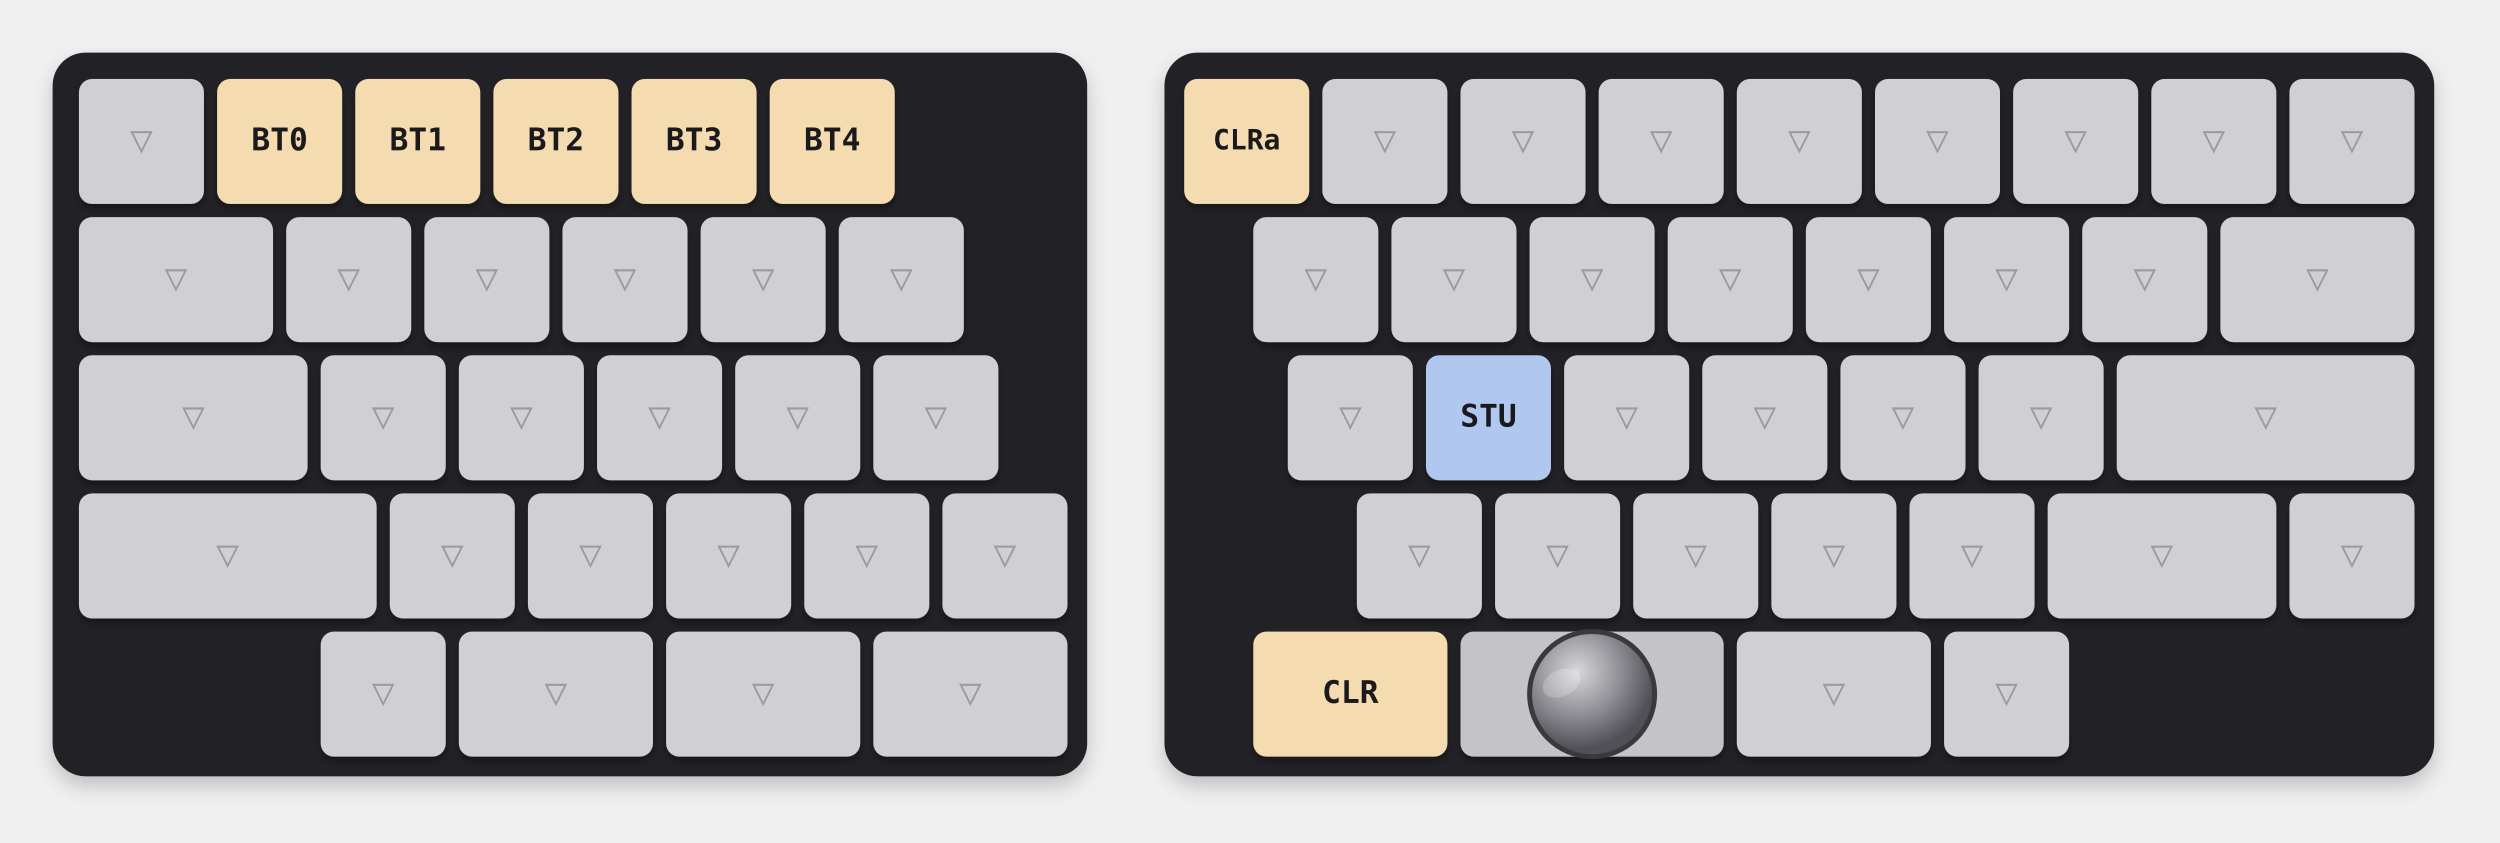
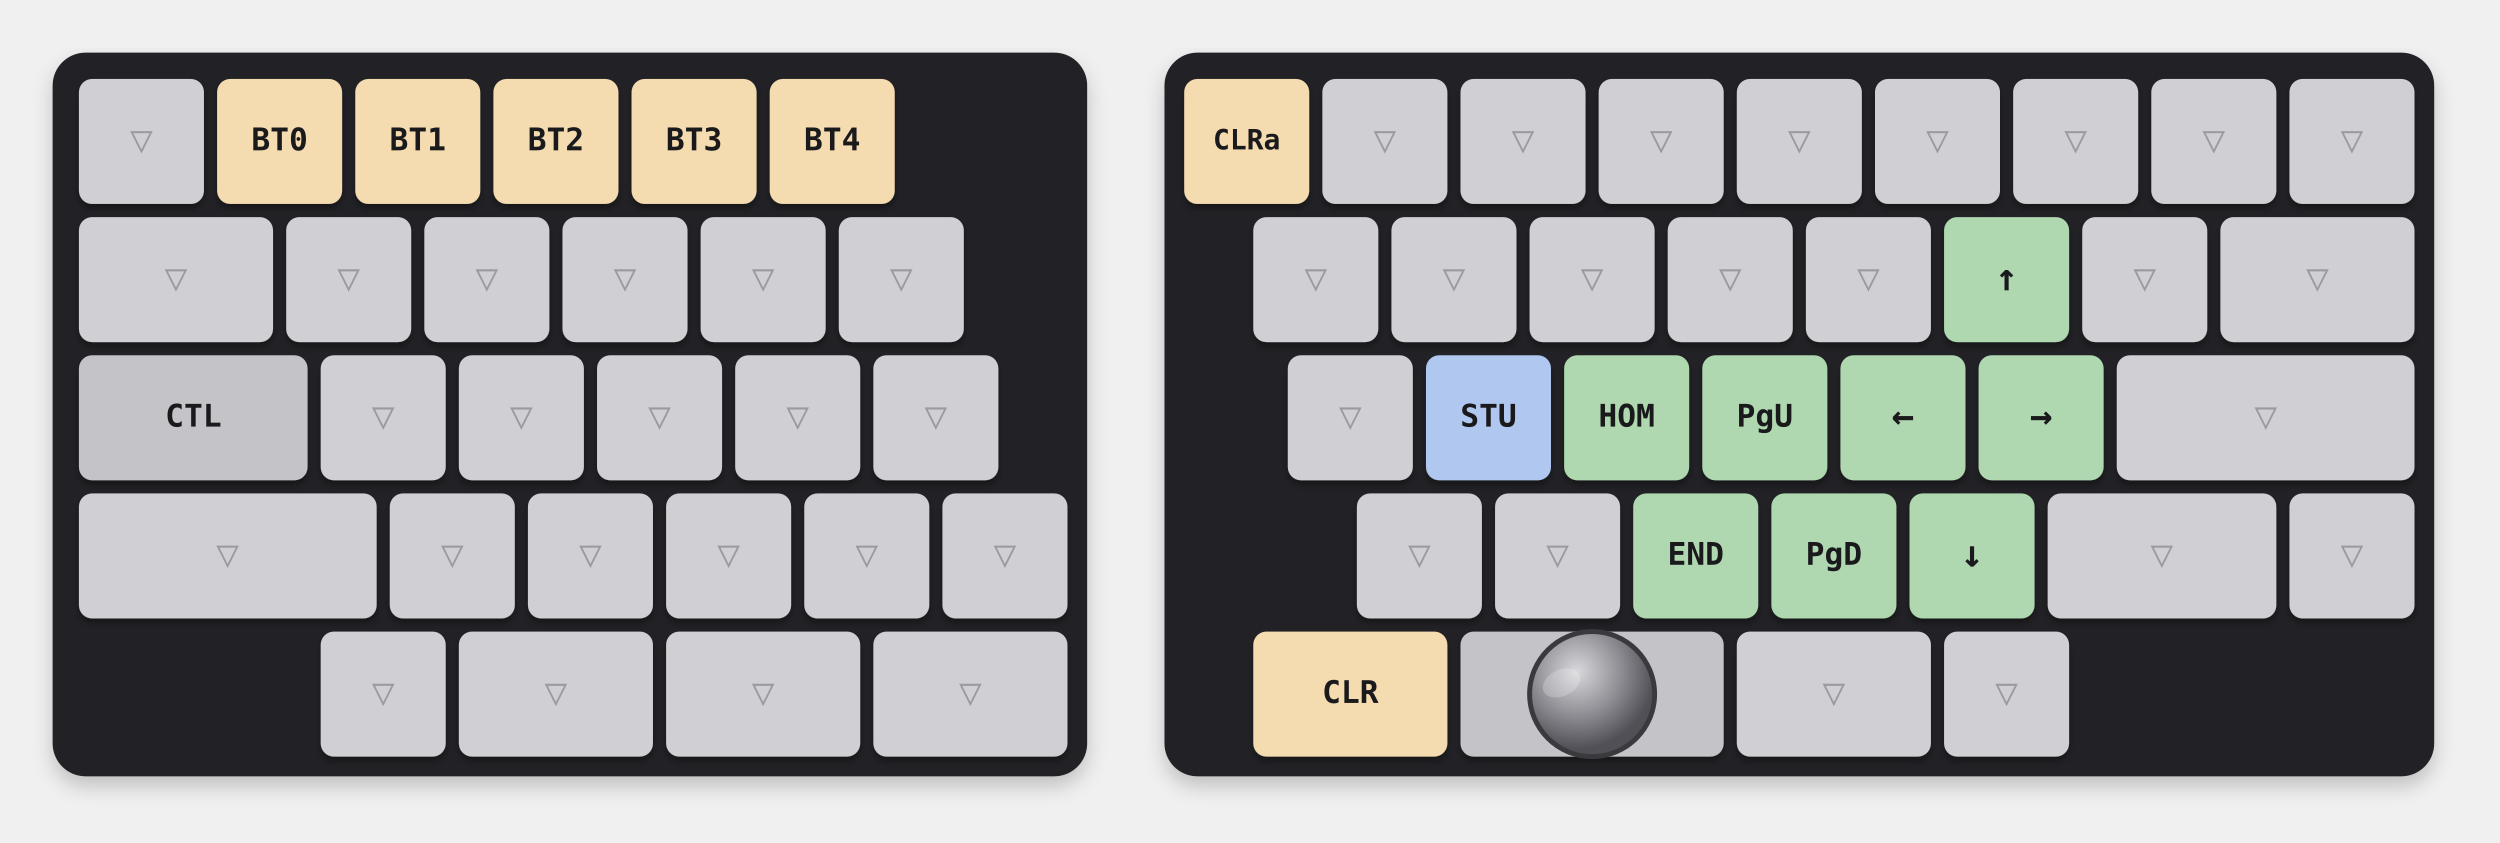
<svg xmlns="http://www.w3.org/2000/svg" width="760" height="256" viewBox="0 0 760 256">
  <defs>
    <radialGradient id="tbg" cx="38%" cy="32%" r="62%">
      <stop offset="0%" stop-color="#d8d8dc" />
      <stop offset="55%" stop-color="#909096" />
      <stop offset="100%" stop-color="#505056" />
    </radialGradient>
    <filter id="ks" x="-5%" y="-10%" width="115%" height="130%">
      <feDropShadow dx="0" dy="1.5" stdDeviation="1" flood-color="#00000055" />
    </filter>
    <filter id="ps" x="-2%" y="-2%" width="108%" height="110%">
      <feDropShadow dx="0" dy="3" stdDeviation="3" flood-color="#00000033" />
    </filter>
  </defs>
  <rect x="16" y="16" width="314.5" height="220.0" rx="10" fill="#242426" filter="url(#ps)" />
  <rect x="354.0" y="16" width="386.0" height="220.0" rx="10" fill="#242426" filter="url(#ps)" />
  <rect x="24.0" y="24" width="38" height="38" rx="4" fill="#d0d0d4" filter="url(#ks)" />
  <text x="43.0" y="43" font-size="11.5" font-weight="600" font-family="'SF Mono',Menlo,Consolas,monospace" fill="#9a9aa0" text-anchor="middle" dominant-baseline="middle">▽</text>
  <rect x="66.0" y="24" width="38" height="38" rx="4" fill="#f5dbb0" filter="url(#ks)" />
  <text x="85.0" y="43" font-size="9.5" font-weight="600" font-family="'SF Mono',Menlo,Consolas,monospace" fill="#1a1a1c" text-anchor="middle" dominant-baseline="middle">BT0</text>
  <rect x="108.0" y="24" width="38" height="38" rx="4" fill="#f5dbb0" filter="url(#ks)" />
  <text x="127.0" y="43" font-size="9.5" font-weight="600" font-family="'SF Mono',Menlo,Consolas,monospace" fill="#1a1a1c" text-anchor="middle" dominant-baseline="middle">BT1</text>
  <rect x="150.0" y="24" width="38" height="38" rx="4" fill="#f5dbb0" filter="url(#ks)" />
  <text x="169.0" y="43" font-size="9.5" font-weight="600" font-family="'SF Mono',Menlo,Consolas,monospace" fill="#1a1a1c" text-anchor="middle" dominant-baseline="middle">BT2</text>
  <rect x="192.0" y="24" width="38" height="38" rx="4" fill="#f5dbb0" filter="url(#ks)" />
  <text x="211.0" y="43" font-size="9.5" font-weight="600" font-family="'SF Mono',Menlo,Consolas,monospace" fill="#1a1a1c" text-anchor="middle" dominant-baseline="middle">BT3</text>
  <rect x="234.0" y="24" width="38" height="38" rx="4" fill="#f5dbb0" filter="url(#ks)" />
  <text x="253.0" y="43" font-size="9.5" font-weight="600" font-family="'SF Mono',Menlo,Consolas,monospace" fill="#1a1a1c" text-anchor="middle" dominant-baseline="middle">BT4</text>
  <rect x="360.0" y="24" width="38" height="38" rx="4" fill="#f5dbb0" filter="url(#ks)" />
  <text x="379.0" y="43" font-size="8.5" font-weight="600" font-family="'SF Mono',Menlo,Consolas,monospace" fill="#1a1a1c" text-anchor="middle" dominant-baseline="middle">CLRa</text>
  <rect x="402.0" y="24" width="38" height="38" rx="4" fill="#d0d0d4" filter="url(#ks)" />
  <text x="421.0" y="43" font-size="11.5" font-weight="600" font-family="'SF Mono',Menlo,Consolas,monospace" fill="#9a9aa0" text-anchor="middle" dominant-baseline="middle">▽</text>
  <rect x="444.0" y="24" width="38" height="38" rx="4" fill="#d0d0d4" filter="url(#ks)" />
  <text x="463.0" y="43" font-size="11.5" font-weight="600" font-family="'SF Mono',Menlo,Consolas,monospace" fill="#9a9aa0" text-anchor="middle" dominant-baseline="middle">▽</text>
  <rect x="486.0" y="24" width="38" height="38" rx="4" fill="#d0d0d4" filter="url(#ks)" />
  <text x="505.0" y="43" font-size="11.5" font-weight="600" font-family="'SF Mono',Menlo,Consolas,monospace" fill="#9a9aa0" text-anchor="middle" dominant-baseline="middle">▽</text>
  <rect x="528.0" y="24" width="38" height="38" rx="4" fill="#d0d0d4" filter="url(#ks)" />
  <text x="547.0" y="43" font-size="11.5" font-weight="600" font-family="'SF Mono',Menlo,Consolas,monospace" fill="#9a9aa0" text-anchor="middle" dominant-baseline="middle">▽</text>
  <rect x="570.0" y="24" width="38" height="38" rx="4" fill="#d0d0d4" filter="url(#ks)" />
  <text x="589.0" y="43" font-size="11.5" font-weight="600" font-family="'SF Mono',Menlo,Consolas,monospace" fill="#9a9aa0" text-anchor="middle" dominant-baseline="middle">▽</text>
  <rect x="612.0" y="24" width="38" height="38" rx="4" fill="#d0d0d4" filter="url(#ks)" />
  <text x="631.0" y="43" font-size="11.5" font-weight="600" font-family="'SF Mono',Menlo,Consolas,monospace" fill="#9a9aa0" text-anchor="middle" dominant-baseline="middle">▽</text>
  <rect x="654.0" y="24" width="38" height="38" rx="4" fill="#d0d0d4" filter="url(#ks)" />
  <text x="673.0" y="43" font-size="11.5" font-weight="600" font-family="'SF Mono',Menlo,Consolas,monospace" fill="#9a9aa0" text-anchor="middle" dominant-baseline="middle">▽</text>
  <rect x="696.0" y="24" width="38" height="38" rx="4" fill="#d0d0d4" filter="url(#ks)" />
  <text x="715.0" y="43" font-size="11.5" font-weight="600" font-family="'SF Mono',Menlo,Consolas,monospace" fill="#9a9aa0" text-anchor="middle" dominant-baseline="middle">▽</text>
  <rect x="24.0" y="66" width="59" height="38" rx="4" fill="#d0d0d4" filter="url(#ks)" />
  <text x="53.5" y="85" font-size="11.5" font-weight="600" font-family="'SF Mono',Menlo,Consolas,monospace" fill="#9a9aa0" text-anchor="middle" dominant-baseline="middle">▽</text>
  <rect x="87.0" y="66" width="38" height="38" rx="4" fill="#d0d0d4" filter="url(#ks)" />
  <text x="106.0" y="85" font-size="11.5" font-weight="600" font-family="'SF Mono',Menlo,Consolas,monospace" fill="#9a9aa0" text-anchor="middle" dominant-baseline="middle">▽</text>
  <rect x="129.0" y="66" width="38" height="38" rx="4" fill="#d0d0d4" filter="url(#ks)" />
  <text x="148.0" y="85" font-size="11.5" font-weight="600" font-family="'SF Mono',Menlo,Consolas,monospace" fill="#9a9aa0" text-anchor="middle" dominant-baseline="middle">▽</text>
  <rect x="171.0" y="66" width="38" height="38" rx="4" fill="#d0d0d4" filter="url(#ks)" />
  <text x="190.0" y="85" font-size="11.5" font-weight="600" font-family="'SF Mono',Menlo,Consolas,monospace" fill="#9a9aa0" text-anchor="middle" dominant-baseline="middle">▽</text>
  <rect x="213.0" y="66" width="38" height="38" rx="4" fill="#d0d0d4" filter="url(#ks)" />
  <text x="232.0" y="85" font-size="11.5" font-weight="600" font-family="'SF Mono',Menlo,Consolas,monospace" fill="#9a9aa0" text-anchor="middle" dominant-baseline="middle">▽</text>
  <rect x="255.0" y="66" width="38" height="38" rx="4" fill="#d0d0d4" filter="url(#ks)" />
  <text x="274.0" y="85" font-size="11.5" font-weight="600" font-family="'SF Mono',Menlo,Consolas,monospace" fill="#9a9aa0" text-anchor="middle" dominant-baseline="middle">▽</text>
  <rect x="381.0" y="66" width="38" height="38" rx="4" fill="#d0d0d4" filter="url(#ks)" />
  <text x="400.0" y="85" font-size="11.5" font-weight="600" font-family="'SF Mono',Menlo,Consolas,monospace" fill="#9a9aa0" text-anchor="middle" dominant-baseline="middle">▽</text>
  <rect x="423.0" y="66" width="38" height="38" rx="4" fill="#d0d0d4" filter="url(#ks)" />
  <text x="442.0" y="85" font-size="11.5" font-weight="600" font-family="'SF Mono',Menlo,Consolas,monospace" fill="#9a9aa0" text-anchor="middle" dominant-baseline="middle">▽</text>
  <rect x="465.0" y="66" width="38" height="38" rx="4" fill="#d0d0d4" filter="url(#ks)" />
  <text x="484.0" y="85" font-size="11.5" font-weight="600" font-family="'SF Mono',Menlo,Consolas,monospace" fill="#9a9aa0" text-anchor="middle" dominant-baseline="middle">▽</text>
  <rect x="507.0" y="66" width="38" height="38" rx="4" fill="#d0d0d4" filter="url(#ks)" />
  <text x="526.0" y="85" font-size="11.5" font-weight="600" font-family="'SF Mono',Menlo,Consolas,monospace" fill="#9a9aa0" text-anchor="middle" dominant-baseline="middle">▽</text>
  <rect x="549.0" y="66" width="38" height="38" rx="4" fill="#d0d0d4" filter="url(#ks)" />
  <text x="568.0" y="85" font-size="11.5" font-weight="600" font-family="'SF Mono',Menlo,Consolas,monospace" fill="#9a9aa0" text-anchor="middle" dominant-baseline="middle">▽</text>
-   <rect x="591.0" y="66" width="38" height="38" rx="4" fill="#d0d0d4" filter="url(#ks)" />
-   <text x="610.0" y="85" font-size="11.5" font-weight="600" font-family="'SF Mono',Menlo,Consolas,monospace" fill="#9a9aa0" text-anchor="middle" dominant-baseline="middle">▽</text>
+   <rect x="591.0" y="66" width="38" height="38" rx="4" fill="#b0d8b0" filter="url(#ks)" />
+   <text x="610.0" y="85" font-size="11.5" font-weight="600" font-family="'SF Mono',Menlo,Consolas,monospace" fill="#1a1a1c" text-anchor="middle" dominant-baseline="middle">↑</text>
  <rect x="633.0" y="66" width="38" height="38" rx="4" fill="#d0d0d4" filter="url(#ks)" />
  <text x="652.0" y="85" font-size="11.5" font-weight="600" font-family="'SF Mono',Menlo,Consolas,monospace" fill="#9a9aa0" text-anchor="middle" dominant-baseline="middle">▽</text>
  <rect x="675.0" y="66" width="59" height="38" rx="4" fill="#d0d0d4" filter="url(#ks)" />
  <text x="704.5" y="85" font-size="11.5" font-weight="600" font-family="'SF Mono',Menlo,Consolas,monospace" fill="#9a9aa0" text-anchor="middle" dominant-baseline="middle">▽</text>
-   <rect x="24.0" y="108" width="69.5" height="38" rx="4" fill="#d0d0d4" filter="url(#ks)" />
-   <text x="58.8" y="127" font-size="11.5" font-weight="600" font-family="'SF Mono',Menlo,Consolas,monospace" fill="#9a9aa0" text-anchor="middle" dominant-baseline="middle">▽</text>
+   <rect x="24.0" y="108" width="69.5" height="38" rx="4" fill="#c4c4c8" filter="url(#ks)" />
+   <text x="58.8" y="127" font-size="9.5" font-weight="600" font-family="'SF Mono',Menlo,Consolas,monospace" fill="#1a1a1c" text-anchor="middle" dominant-baseline="middle">CTL</text>
  <rect x="97.5" y="108" width="38" height="38" rx="4" fill="#d0d0d4" filter="url(#ks)" />
  <text x="116.5" y="127" font-size="11.5" font-weight="600" font-family="'SF Mono',Menlo,Consolas,monospace" fill="#9a9aa0" text-anchor="middle" dominant-baseline="middle">▽</text>
  <rect x="139.5" y="108" width="38" height="38" rx="4" fill="#d0d0d4" filter="url(#ks)" />
  <text x="158.5" y="127" font-size="11.5" font-weight="600" font-family="'SF Mono',Menlo,Consolas,monospace" fill="#9a9aa0" text-anchor="middle" dominant-baseline="middle">▽</text>
  <rect x="181.5" y="108" width="38" height="38" rx="4" fill="#d0d0d4" filter="url(#ks)" />
  <text x="200.5" y="127" font-size="11.5" font-weight="600" font-family="'SF Mono',Menlo,Consolas,monospace" fill="#9a9aa0" text-anchor="middle" dominant-baseline="middle">▽</text>
  <rect x="223.5" y="108" width="38" height="38" rx="4" fill="#d0d0d4" filter="url(#ks)" />
  <text x="242.5" y="127" font-size="11.5" font-weight="600" font-family="'SF Mono',Menlo,Consolas,monospace" fill="#9a9aa0" text-anchor="middle" dominant-baseline="middle">▽</text>
  <rect x="265.5" y="108" width="38" height="38" rx="4" fill="#d0d0d4" filter="url(#ks)" />
  <text x="284.5" y="127" font-size="11.5" font-weight="600" font-family="'SF Mono',Menlo,Consolas,monospace" fill="#9a9aa0" text-anchor="middle" dominant-baseline="middle">▽</text>
  <rect x="391.5" y="108" width="38" height="38" rx="4" fill="#d0d0d4" filter="url(#ks)" />
  <text x="410.5" y="127" font-size="11.5" font-weight="600" font-family="'SF Mono',Menlo,Consolas,monospace" fill="#9a9aa0" text-anchor="middle" dominant-baseline="middle">▽</text>
  <rect x="433.5" y="108" width="38" height="38" rx="4" fill="#b0c8f0" filter="url(#ks)" />
  <text x="452.5" y="127" font-size="9.5" font-weight="600" font-family="'SF Mono',Menlo,Consolas,monospace" fill="#1a1a1c" text-anchor="middle" dominant-baseline="middle">STU</text>
-   <rect x="475.5" y="108" width="38" height="38" rx="4" fill="#d0d0d4" filter="url(#ks)" />
-   <text x="494.5" y="127" font-size="11.5" font-weight="600" font-family="'SF Mono',Menlo,Consolas,monospace" fill="#9a9aa0" text-anchor="middle" dominant-baseline="middle">▽</text>
-   <rect x="517.5" y="108" width="38" height="38" rx="4" fill="#d0d0d4" filter="url(#ks)" />
-   <text x="536.5" y="127" font-size="11.5" font-weight="600" font-family="'SF Mono',Menlo,Consolas,monospace" fill="#9a9aa0" text-anchor="middle" dominant-baseline="middle">▽</text>
-   <rect x="559.5" y="108" width="38" height="38" rx="4" fill="#d0d0d4" filter="url(#ks)" />
-   <text x="578.5" y="127" font-size="11.5" font-weight="600" font-family="'SF Mono',Menlo,Consolas,monospace" fill="#9a9aa0" text-anchor="middle" dominant-baseline="middle">▽</text>
-   <rect x="601.5" y="108" width="38" height="38" rx="4" fill="#d0d0d4" filter="url(#ks)" />
-   <text x="620.5" y="127" font-size="11.5" font-weight="600" font-family="'SF Mono',Menlo,Consolas,monospace" fill="#9a9aa0" text-anchor="middle" dominant-baseline="middle">▽</text>
+   <rect x="475.5" y="108" width="38" height="38" rx="4" fill="#b0d8b0" filter="url(#ks)" />
+   <text x="494.5" y="127" font-size="9.5" font-weight="600" font-family="'SF Mono',Menlo,Consolas,monospace" fill="#1a1a1c" text-anchor="middle" dominant-baseline="middle">HOM</text>
+   <rect x="517.5" y="108" width="38" height="38" rx="4" fill="#b0d8b0" filter="url(#ks)" />
+   <text x="536.5" y="127" font-size="9.5" font-weight="600" font-family="'SF Mono',Menlo,Consolas,monospace" fill="#1a1a1c" text-anchor="middle" dominant-baseline="middle">PgU</text>
+   <rect x="559.5" y="108" width="38" height="38" rx="4" fill="#b0d8b0" filter="url(#ks)" />
+   <text x="578.5" y="127" font-size="11.5" font-weight="600" font-family="'SF Mono',Menlo,Consolas,monospace" fill="#1a1a1c" text-anchor="middle" dominant-baseline="middle">←</text>
+   <rect x="601.5" y="108" width="38" height="38" rx="4" fill="#b0d8b0" filter="url(#ks)" />
+   <text x="620.5" y="127" font-size="11.5" font-weight="600" font-family="'SF Mono',Menlo,Consolas,monospace" fill="#1a1a1c" text-anchor="middle" dominant-baseline="middle">→</text>
  <rect x="643.5" y="108" width="90.5" height="38" rx="4" fill="#d0d0d4" filter="url(#ks)" />
  <text x="688.8" y="127" font-size="11.5" font-weight="600" font-family="'SF Mono',Menlo,Consolas,monospace" fill="#9a9aa0" text-anchor="middle" dominant-baseline="middle">▽</text>
  <rect x="24.0" y="150" width="90.5" height="38" rx="4" fill="#d0d0d4" filter="url(#ks)" />
  <text x="69.2" y="169" font-size="11.5" font-weight="600" font-family="'SF Mono',Menlo,Consolas,monospace" fill="#9a9aa0" text-anchor="middle" dominant-baseline="middle">▽</text>
  <rect x="118.5" y="150" width="38" height="38" rx="4" fill="#d0d0d4" filter="url(#ks)" />
  <text x="137.5" y="169" font-size="11.5" font-weight="600" font-family="'SF Mono',Menlo,Consolas,monospace" fill="#9a9aa0" text-anchor="middle" dominant-baseline="middle">▽</text>
  <rect x="160.5" y="150" width="38" height="38" rx="4" fill="#d0d0d4" filter="url(#ks)" />
  <text x="179.5" y="169" font-size="11.5" font-weight="600" font-family="'SF Mono',Menlo,Consolas,monospace" fill="#9a9aa0" text-anchor="middle" dominant-baseline="middle">▽</text>
  <rect x="202.5" y="150" width="38" height="38" rx="4" fill="#d0d0d4" filter="url(#ks)" />
  <text x="221.5" y="169" font-size="11.5" font-weight="600" font-family="'SF Mono',Menlo,Consolas,monospace" fill="#9a9aa0" text-anchor="middle" dominant-baseline="middle">▽</text>
  <rect x="244.5" y="150" width="38" height="38" rx="4" fill="#d0d0d4" filter="url(#ks)" />
  <text x="263.5" y="169" font-size="11.5" font-weight="600" font-family="'SF Mono',Menlo,Consolas,monospace" fill="#9a9aa0" text-anchor="middle" dominant-baseline="middle">▽</text>
  <rect x="286.5" y="150" width="38" height="38" rx="4" fill="#d0d0d4" filter="url(#ks)" />
  <text x="305.5" y="169" font-size="11.5" font-weight="600" font-family="'SF Mono',Menlo,Consolas,monospace" fill="#9a9aa0" text-anchor="middle" dominant-baseline="middle">▽</text>
  <rect x="412.5" y="150" width="38" height="38" rx="4" fill="#d0d0d4" filter="url(#ks)" />
  <text x="431.5" y="169" font-size="11.5" font-weight="600" font-family="'SF Mono',Menlo,Consolas,monospace" fill="#9a9aa0" text-anchor="middle" dominant-baseline="middle">▽</text>
  <rect x="454.5" y="150" width="38" height="38" rx="4" fill="#d0d0d4" filter="url(#ks)" />
  <text x="473.5" y="169" font-size="11.5" font-weight="600" font-family="'SF Mono',Menlo,Consolas,monospace" fill="#9a9aa0" text-anchor="middle" dominant-baseline="middle">▽</text>
-   <rect x="496.5" y="150" width="38" height="38" rx="4" fill="#d0d0d4" filter="url(#ks)" />
-   <text x="515.5" y="169" font-size="11.5" font-weight="600" font-family="'SF Mono',Menlo,Consolas,monospace" fill="#9a9aa0" text-anchor="middle" dominant-baseline="middle">▽</text>
-   <rect x="538.5" y="150" width="38" height="38" rx="4" fill="#d0d0d4" filter="url(#ks)" />
-   <text x="557.5" y="169" font-size="11.5" font-weight="600" font-family="'SF Mono',Menlo,Consolas,monospace" fill="#9a9aa0" text-anchor="middle" dominant-baseline="middle">▽</text>
-   <rect x="580.5" y="150" width="38" height="38" rx="4" fill="#d0d0d4" filter="url(#ks)" />
-   <text x="599.5" y="169" font-size="11.5" font-weight="600" font-family="'SF Mono',Menlo,Consolas,monospace" fill="#9a9aa0" text-anchor="middle" dominant-baseline="middle">▽</text>
+   <rect x="496.5" y="150" width="38" height="38" rx="4" fill="#b0d8b0" filter="url(#ks)" />
+   <text x="515.5" y="169" font-size="9.5" font-weight="600" font-family="'SF Mono',Menlo,Consolas,monospace" fill="#1a1a1c" text-anchor="middle" dominant-baseline="middle">END</text>
+   <rect x="538.5" y="150" width="38" height="38" rx="4" fill="#b0d8b0" filter="url(#ks)" />
+   <text x="557.5" y="169" font-size="9.5" font-weight="600" font-family="'SF Mono',Menlo,Consolas,monospace" fill="#1a1a1c" text-anchor="middle" dominant-baseline="middle">PgD</text>
+   <rect x="580.5" y="150" width="38" height="38" rx="4" fill="#b0d8b0" filter="url(#ks)" />
+   <text x="599.5" y="169" font-size="11.5" font-weight="600" font-family="'SF Mono',Menlo,Consolas,monospace" fill="#1a1a1c" text-anchor="middle" dominant-baseline="middle">↓</text>
  <rect x="622.5" y="150" width="69.5" height="38" rx="4" fill="#d0d0d4" filter="url(#ks)" />
  <text x="657.2" y="169" font-size="11.5" font-weight="600" font-family="'SF Mono',Menlo,Consolas,monospace" fill="#9a9aa0" text-anchor="middle" dominant-baseline="middle">▽</text>
  <rect x="696.0" y="150" width="38" height="38" rx="4" fill="#d0d0d4" filter="url(#ks)" />
  <text x="715.0" y="169" font-size="11.5" font-weight="600" font-family="'SF Mono',Menlo,Consolas,monospace" fill="#9a9aa0" text-anchor="middle" dominant-baseline="middle">▽</text>
  <rect x="97.5" y="192" width="38" height="38" rx="4" fill="#d0d0d4" filter="url(#ks)" />
  <text x="116.5" y="211" font-size="11.5" font-weight="600" font-family="'SF Mono',Menlo,Consolas,monospace" fill="#9a9aa0" text-anchor="middle" dominant-baseline="middle">▽</text>
  <rect x="139.5" y="192" width="59" height="38" rx="4" fill="#d0d0d4" filter="url(#ks)" />
  <text x="169.0" y="211" font-size="11.5" font-weight="600" font-family="'SF Mono',Menlo,Consolas,monospace" fill="#9a9aa0" text-anchor="middle" dominant-baseline="middle">▽</text>
  <rect x="202.5" y="192" width="59" height="38" rx="4" fill="#d0d0d4" filter="url(#ks)" />
  <text x="232.0" y="211" font-size="11.5" font-weight="600" font-family="'SF Mono',Menlo,Consolas,monospace" fill="#9a9aa0" text-anchor="middle" dominant-baseline="middle">▽</text>
  <rect x="265.5" y="192" width="59" height="38" rx="4" fill="#d0d0d4" filter="url(#ks)" />
  <text x="295.0" y="211" font-size="11.5" font-weight="600" font-family="'SF Mono',Menlo,Consolas,monospace" fill="#9a9aa0" text-anchor="middle" dominant-baseline="middle">▽</text>
  <rect x="381.0" y="192" width="59" height="38" rx="4" fill="#f5dbb0" filter="url(#ks)" />
  <text x="410.5" y="211" font-size="9.5" font-weight="600" font-family="'SF Mono',Menlo,Consolas,monospace" fill="#1a1a1c" text-anchor="middle" dominant-baseline="middle">CLR</text>
  <rect x="528.0" y="192" width="59" height="38" rx="4" fill="#d0d0d4" filter="url(#ks)" />
  <text x="557.5" y="211" font-size="11.5" font-weight="600" font-family="'SF Mono',Menlo,Consolas,monospace" fill="#9a9aa0" text-anchor="middle" dominant-baseline="middle">▽</text>
  <rect x="591.0" y="192" width="38" height="38" rx="4" fill="#d0d0d4" filter="url(#ks)" />
  <text x="610.0" y="211" font-size="11.5" font-weight="600" font-family="'SF Mono',Menlo,Consolas,monospace" fill="#9a9aa0" text-anchor="middle" dominant-baseline="middle">▽</text>
  <rect x="444.0" y="192" width="80" height="38" rx="4" fill="#c4c4c8" filter="url(#ks)" />
  <circle cx="484.0" cy="211.0" r="19" fill="url(#tbg)" stroke="#3a3a3e" stroke-width="1.5" />
  <ellipse cx="477.0" cy="204.0" rx="6" ry="4" fill="white" fill-opacity="0.22" transform="rotate(-25,484.0,211.0)" />
</svg>
